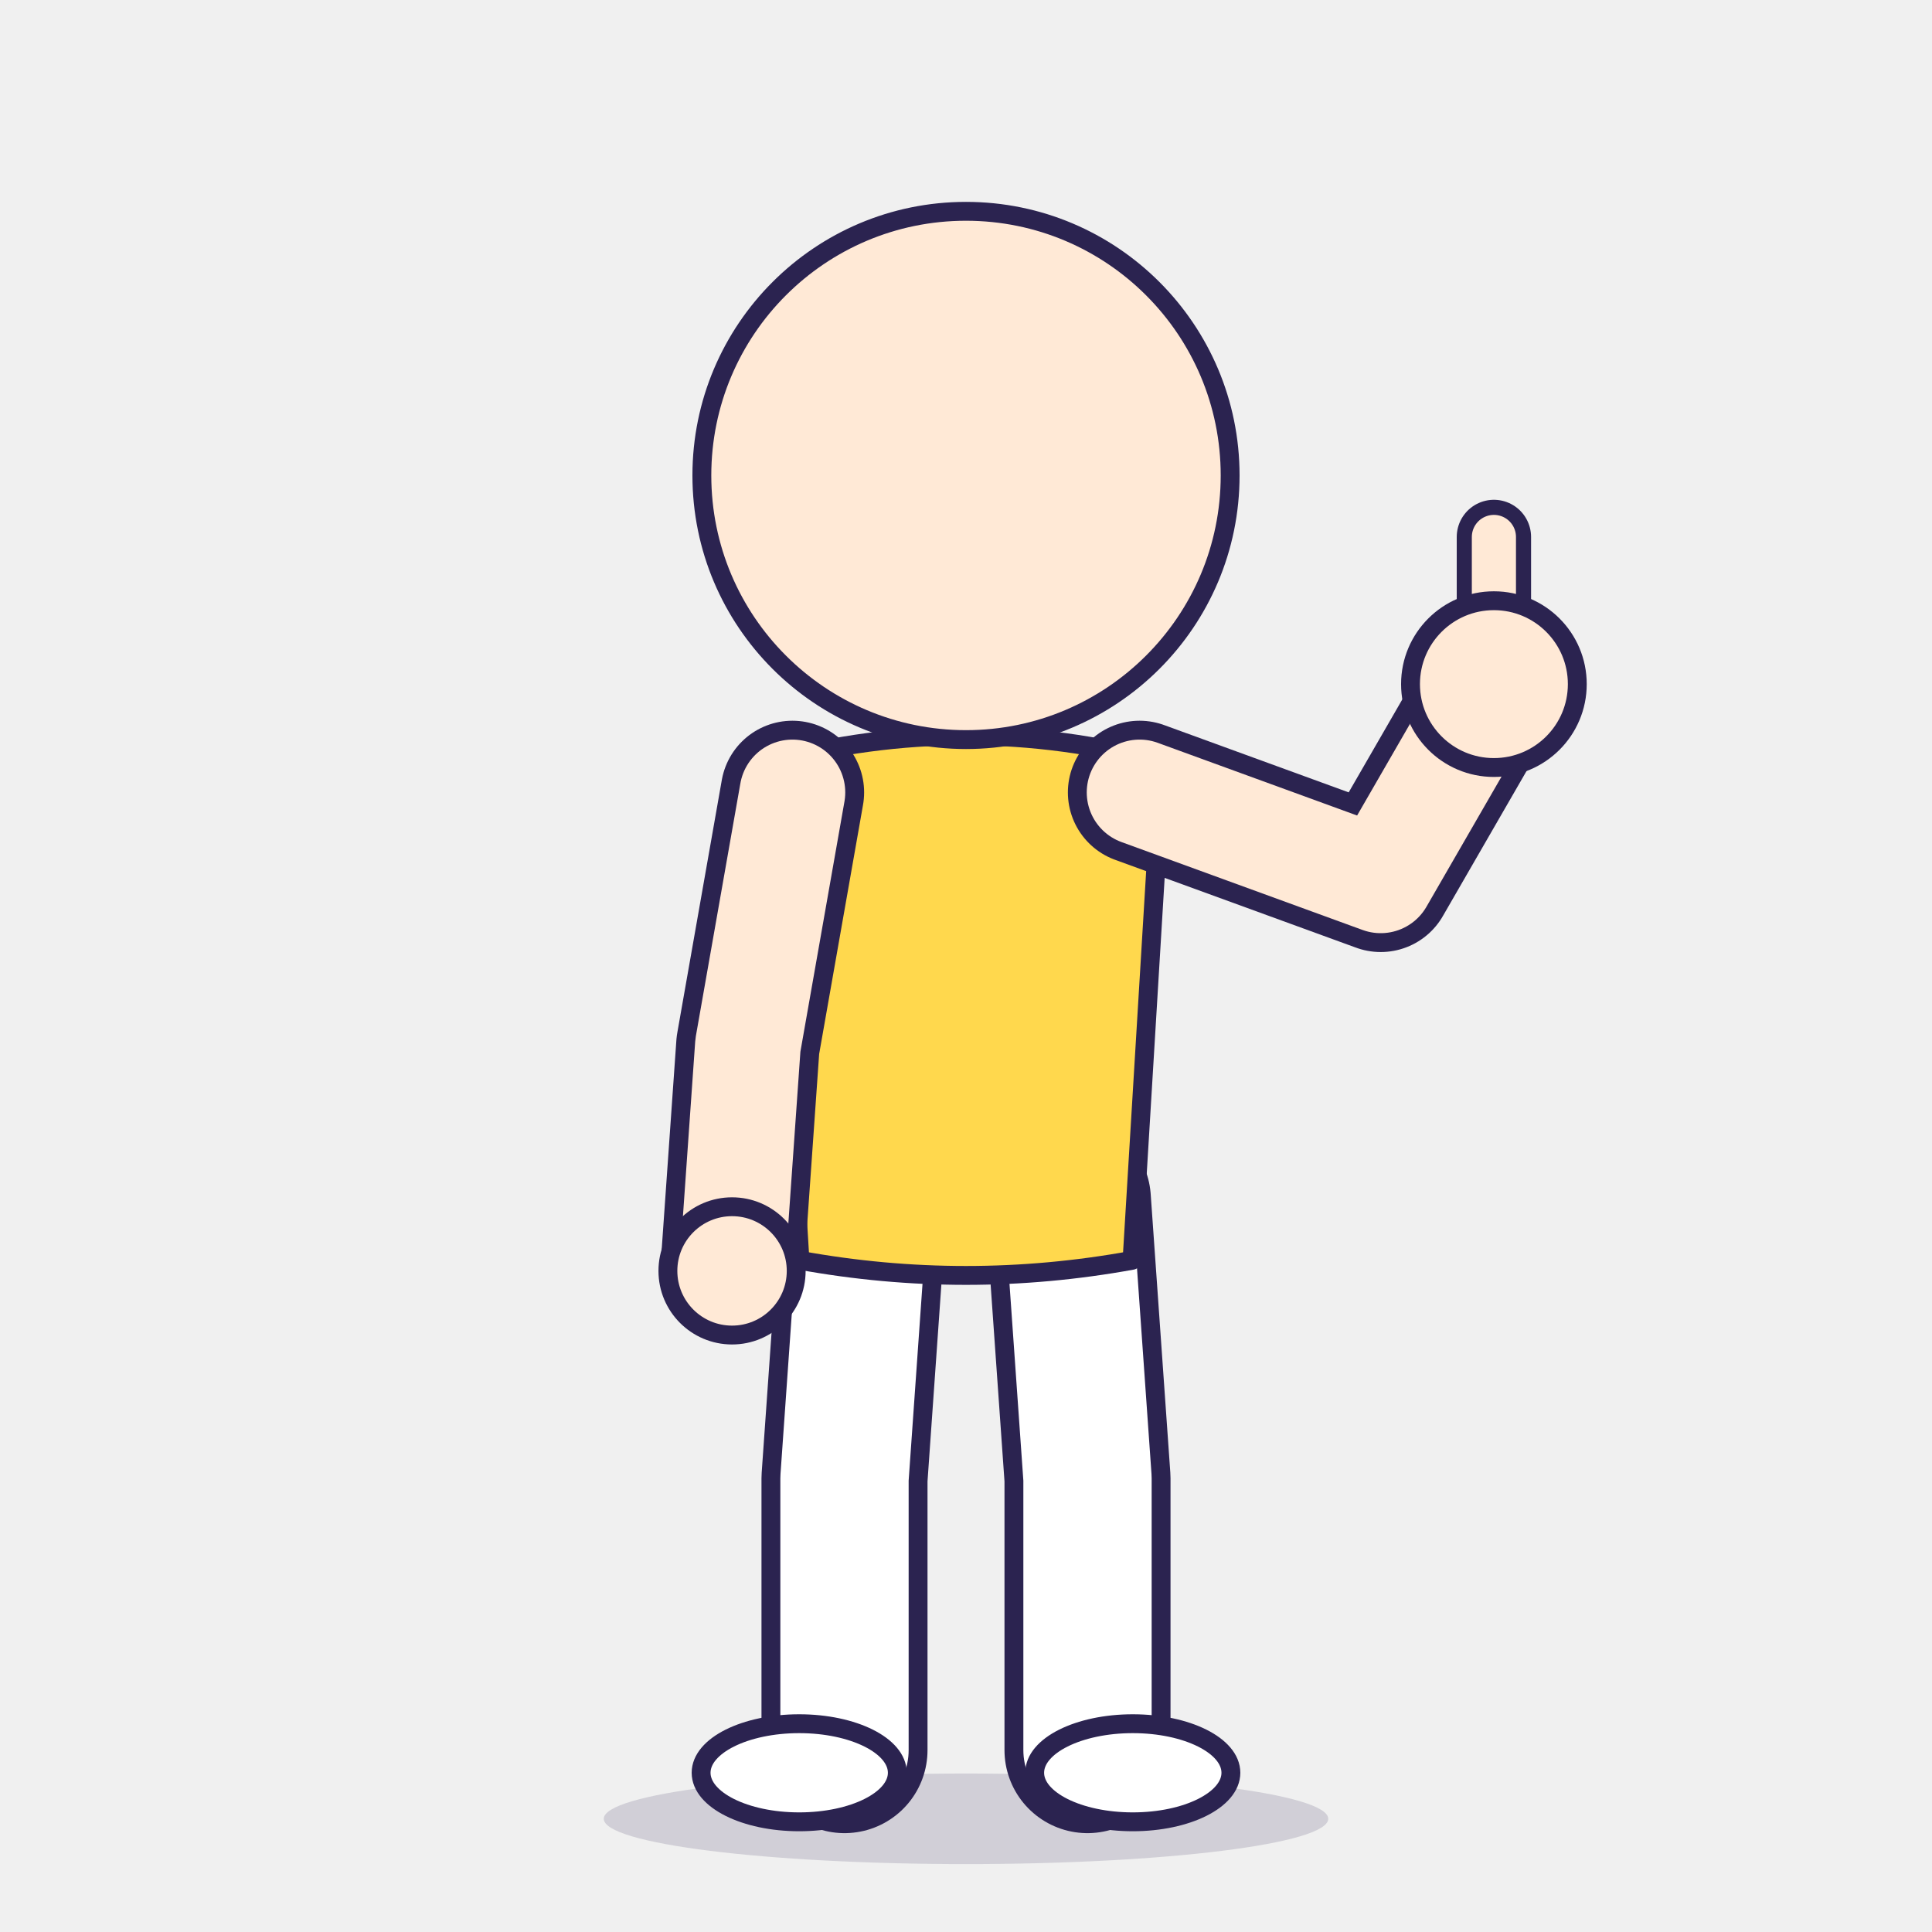
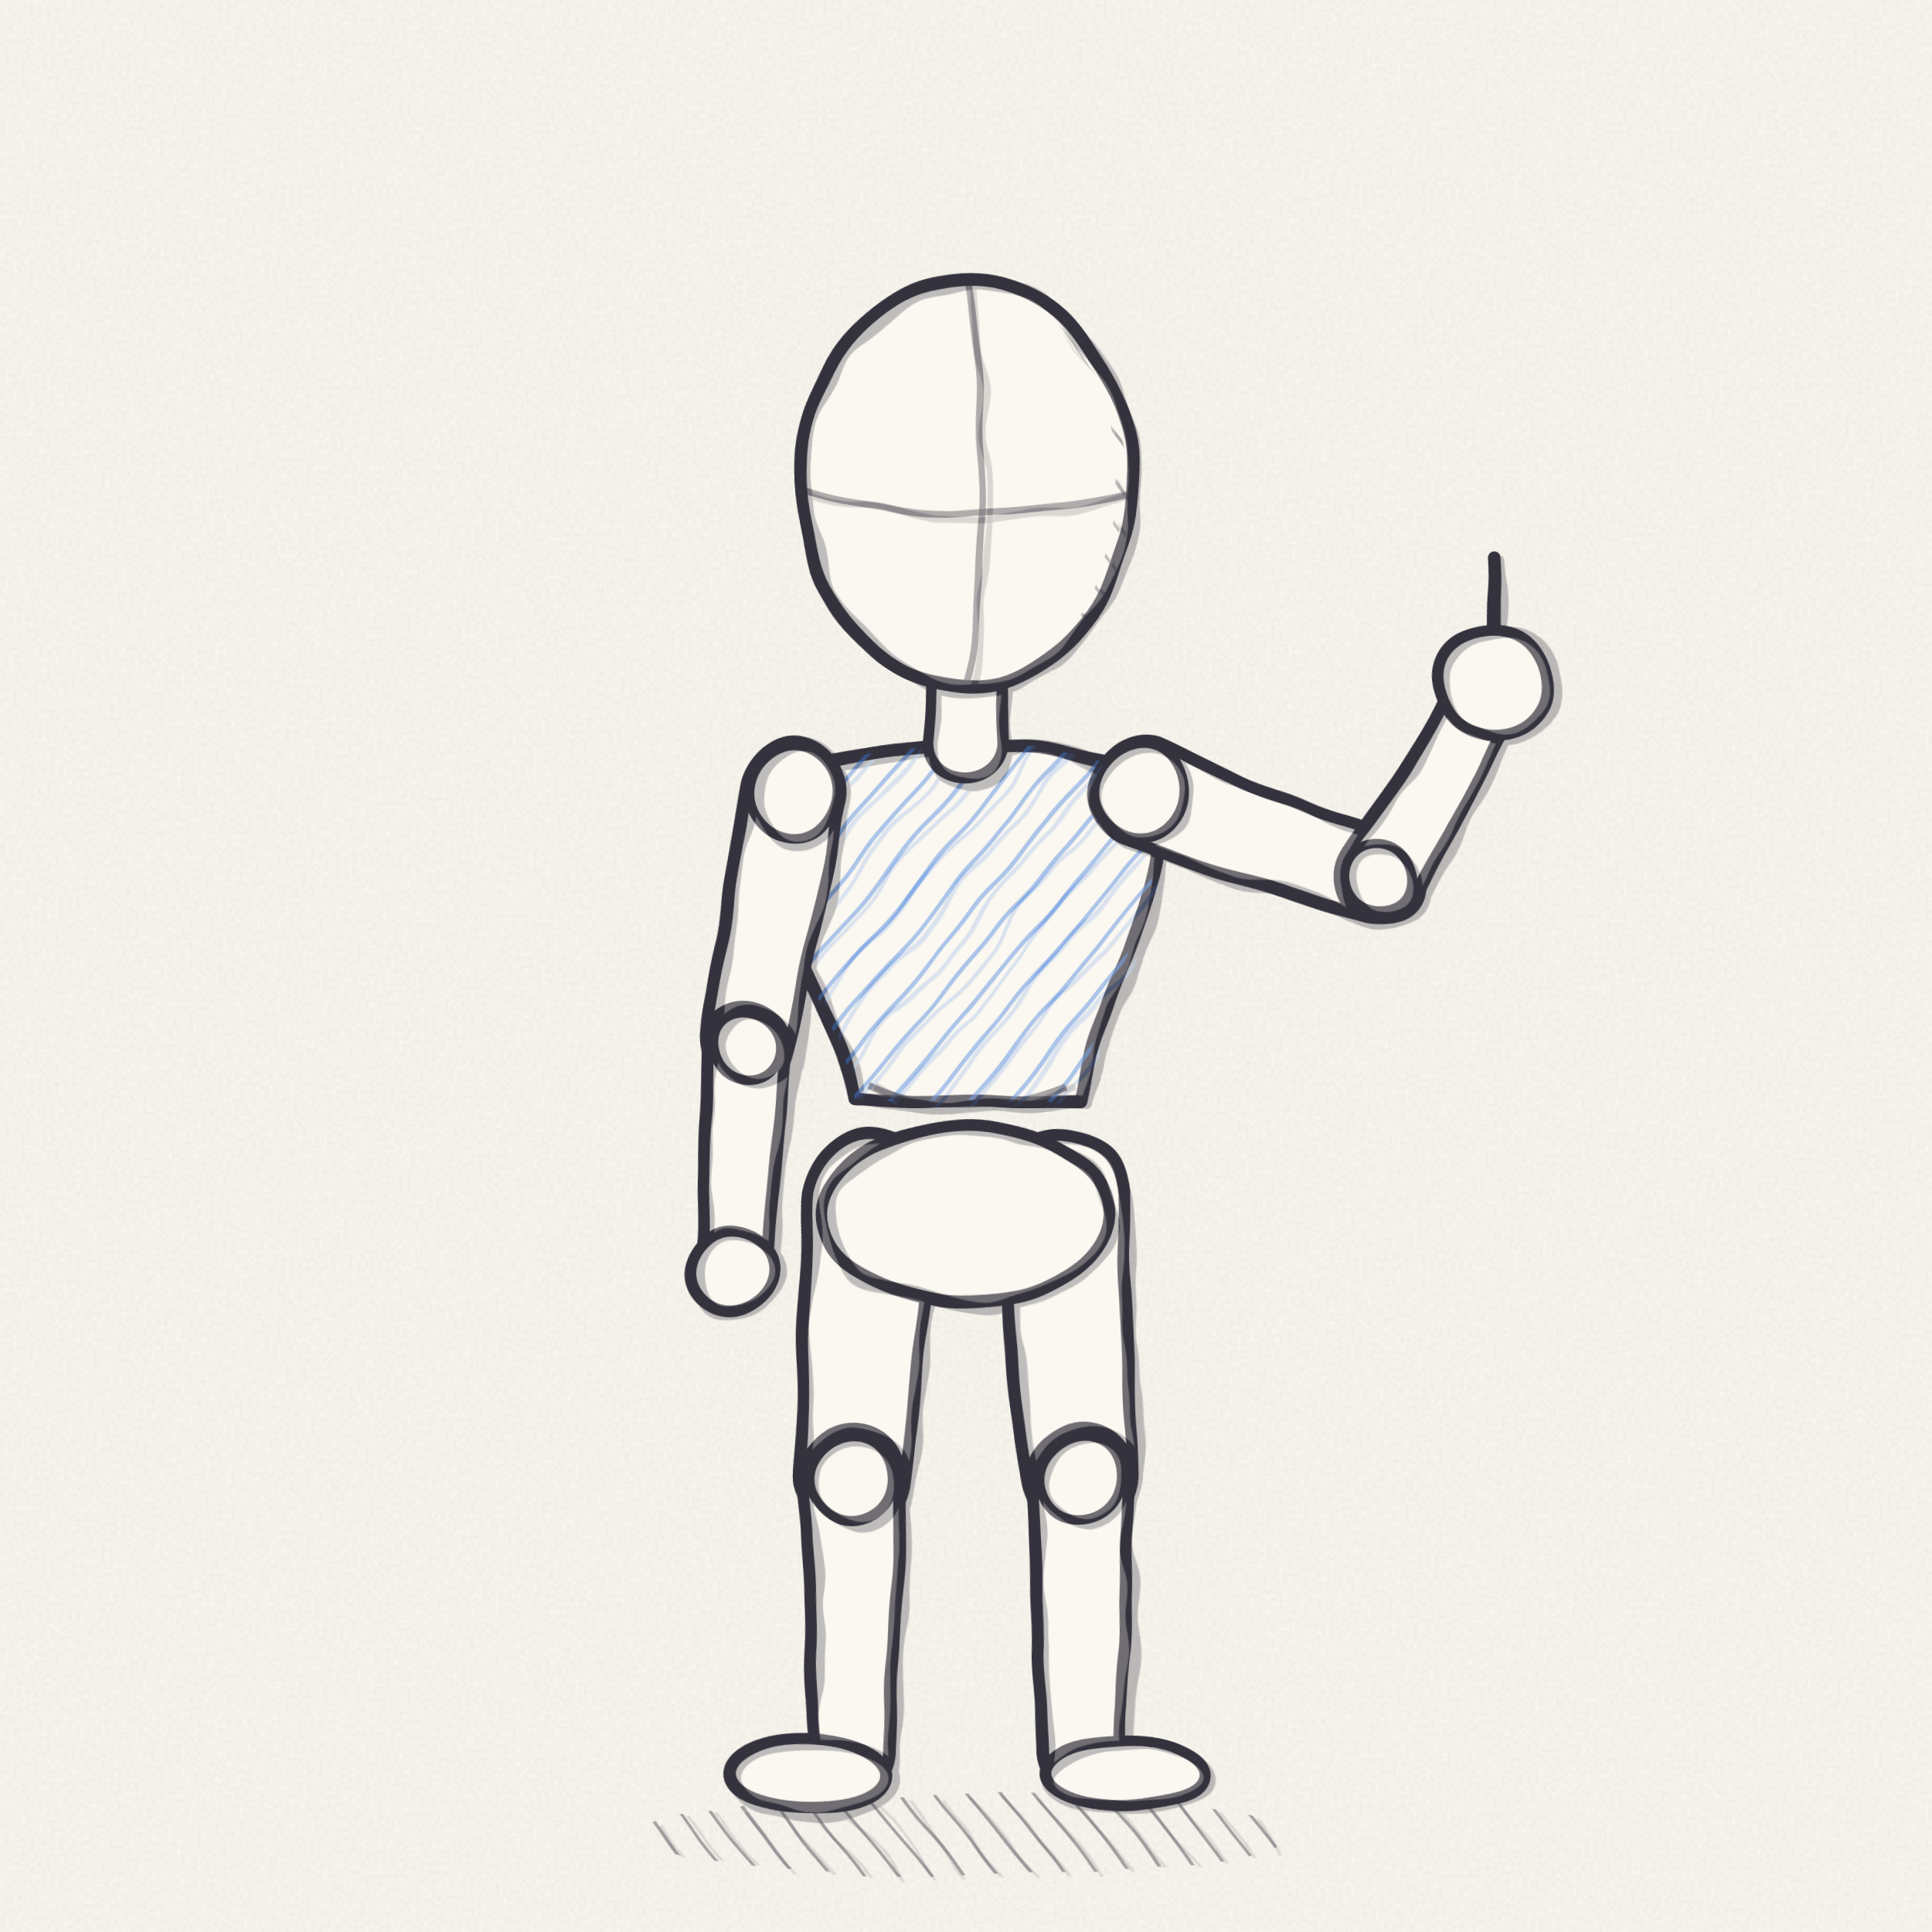
- <svg xmlns="http://www.w3.org/2000/svg" viewBox="0 0 512 512" width="512" height="512">
-   <ellipse cx="256" cy="482" rx="96" ry="12" fill="#2b2350" opacity="0.16" />
-   <path d="M229 318 L223.8 391.8 L223.8 463.8" fill="none" stroke="#2b2350" stroke-width="44" stroke-linecap="round" stroke-linejoin="round" />
-   <path d="M229 318 L223.8 391.8 L223.8 463.8" fill="none" stroke="#ffffff" stroke-width="34" stroke-linecap="round" stroke-linejoin="round" />
-   <ellipse cx="211.8" cy="469.8" rx="26" ry="13" fill="#ffffff" stroke="#2b2350" stroke-width="5" />
-   <path d="M283 318 L288.2 391.8 L288.2 463.8" fill="none" stroke="#2b2350" stroke-width="44" stroke-linecap="round" stroke-linejoin="round" />
-   <path d="M283 318 L288.2 391.8 L288.2 463.8" fill="none" stroke="#ffffff" stroke-width="34" stroke-linecap="round" stroke-linejoin="round" />
-   <ellipse cx="300.2" cy="469.8" rx="26" ry="13" fill="#ffffff" stroke="#2b2350" stroke-width="5" />
-   <path d="M204 202 Q256 188 308 202 L300 334 Q256 342 212 334 Z" fill="#ffd84d" stroke="#2b2350" stroke-width="5" stroke-linejoin="round" />
-   <circle cx="256" cy="126" r="70" fill="#ffe9d6" stroke="#2b2350" stroke-width="5" />
-   <path d="M210 210 L198.2 277 L194 336.8" fill="none" stroke="#2b2350" stroke-width="38" stroke-linecap="round" stroke-linejoin="round" />
-   <path d="M210 210 L198.2 277 L194 336.8" fill="none" stroke="#ffe9d6" stroke-width="28" stroke-linecap="round" stroke-linejoin="round" />
-   <circle cx="194" cy="336.8" r="17" fill="#ffe9d6" stroke="#2b2350" stroke-width="5" />
-   <path d="M302 210 L365.9 233.3 L395.9 181.3" fill="none" stroke="#2b2350" stroke-width="38" stroke-linecap="round" stroke-linejoin="round" />
-   <path d="M302 210 L365.9 233.3 L395.9 181.3" fill="none" stroke="#ffe9d6" stroke-width="28" stroke-linecap="round" stroke-linejoin="round" />
-   <path d="M395.9 168.3 L395.9 142.3" fill="none" stroke="#2b2350" stroke-width="19.7" stroke-linecap="round" stroke-linejoin="round" />
-   <path d="M395.9 168.3 L395.9 142.3" fill="none" stroke="#ffe9d6" stroke-width="11.7" stroke-linecap="round" stroke-linejoin="round" />
-   <circle cx="395.9" cy="181.3" r="22.1" fill="#ffe9d6" stroke="#2b2350" stroke-width="5" />
+ <svg xmlns="http://www.w3.org/2000/svg" xmlns:xlink="http://www.w3.org/1999/xlink" viewBox="0 0 512 512" width="512" height="512">
+   <defs>
+     <filter id="wob" x="-10%" y="-10%" width="120%" height="120%">
+       <feTurbulence type="fractalNoise" baseFrequency="0.032" numOctaves="2" seed="7" result="n" />
+       <feDisplacementMap in="SourceGraphic" in2="n" scale="3.4" xChannelSelector="R" yChannelSelector="G" />
+     </filter>
+     <filter id="wob2" x="-10%" y="-10%" width="120%" height="120%">
+       <feTurbulence type="fractalNoise" baseFrequency="0.045" numOctaves="2" seed="18" result="n" />
+       <feDisplacementMap in="SourceGraphic" in2="n" scale="5" xChannelSelector="G" yChannelSelector="R" />
+     </filter>
+     <filter id="grain" x="0" y="0" width="100%" height="100%">
+       <feTurbulence type="fractalNoise" baseFrequency="0.9" numOctaves="2" seed="4" />
+       <feColorMatrix values="0 0 0 0 0.22 0 0 0 0 0.2 0 0 0 0 0.16 0 0 0 0.11 0" />
+     </filter>
+     <pattern id="hb" width="8" height="8" patternUnits="userSpaceOnUse" patternTransform="rotate(40)">
+       <line x1="0" y1="0" x2="0" y2="8" stroke="#3f7fe0" stroke-width="2.2" opacity="0.6" />
+     </pattern>
+     <pattern id="hi" width="7" height="7" patternUnits="userSpaceOnUse" patternTransform="rotate(-38)">
+       <line x1="0" y1="0" x2="0" y2="7" stroke="#34323d" stroke-width="1.6" opacity="0.42" />
+     </pattern>
+     <pattern id="hd" width="5" height="5" patternUnits="userSpaceOnUse" patternTransform="rotate(45)">
+       <line x1="0" y1="0" x2="0" y2="5" stroke="#34323d" stroke-width="2.2" opacity="0.75" />
+     </pattern>
+     <pattern id="hd2" width="5" height="5" patternUnits="userSpaceOnUse" patternTransform="rotate(-45)">
+       <line x1="0" y1="0" x2="0" y2="5" stroke="#34323d" stroke-width="2.2" opacity="0.75" />
+     </pattern>
+     <pattern id="ho" width="7" height="7" patternUnits="userSpaceOnUse" patternTransform="rotate(30)">
+       <line x1="0" y1="0" x2="0" y2="7" stroke="#ef7d3c" stroke-width="2.2" opacity="0.6" />
+     </pattern>
+     <pattern id="hr" width="7" height="7" patternUnits="userSpaceOnUse" patternTransform="rotate(40)">
+       <line x1="0" y1="0" x2="0" y2="7" stroke="#e5484d" stroke-width="2" opacity="0.5" />
+     </pattern>
+   </defs>
+   <rect width="512" height="512" fill="#fbf8f1" />
+   <rect width="512" height="512" filter="url(#grain)" />
+   <g id="d" filter="url(#wob)">
+     <ellipse cx="256" cy="486" rx="86" ry="11" fill="url(#hi)" />
+     <path d="M214 316.8 L211.9 390.8 A14 14 0 0 0 239.8 392.8 L248 319.2 A17 17 0 0 0 214 316.8 Z" fill="#fbf8f1" stroke="#34323d" stroke-width="3.2" stroke-linejoin="round" />
+     <path d="M212.8 391.8 L215.8 463.8 A10 10 0 0 0 235.8 463.8 L238.8 391.8 A13 13 0 0 0 212.8 391.8 Z" fill="#fbf8f1" stroke="#34323d" stroke-width="3.2" stroke-linejoin="round" />
+     <circle cx="225.8" cy="391.8" r="11" fill="#fbf8f1" stroke="#34323d" stroke-width="2.6" />
+     <ellipse cx="213.8" cy="469.8" rx="21" ry="9" fill="#fbf8f1" stroke="#34323d" stroke-width="3" />
+     <path d="M264 319.2 L272.2 392.8 A14 14 0 0 0 300.1 390.8 L298 316.8 A17 17 0 0 0 264 319.2 Z" fill="#fbf8f1" stroke="#34323d" stroke-width="3.2" stroke-linejoin="round" />
+     <path d="M273.2 391.8 L276.2 463.8 A10 10 0 0 0 296.2 463.8 L299.2 391.8 A13 13 0 0 0 273.2 391.8 Z" fill="#fbf8f1" stroke="#34323d" stroke-width="3.2" stroke-linejoin="round" />
+     <circle cx="286.2" cy="391.8" r="11" fill="#fbf8f1" stroke="#34323d" stroke-width="2.6" />
+     <ellipse cx="298.2" cy="469.8" rx="21" ry="9" fill="#fbf8f1" stroke="#34323d" stroke-width="3" />
+     <ellipse cx="256" cy="322" rx="38" ry="23" transform="rotate(0 256 322)" fill="#fbf8f1" stroke="#34323d" stroke-width="3.2" />
+     <path d="M206 206 C200 246 220 258 226 292 L286 292 C292 258 312 246 306 206 Q256 188 206 206 Z" fill="#fbf8f1" stroke="#34323d" stroke-width="3.4" stroke-linejoin="round" />
+     <path d="M206 206 C200 246 220 258 226 292 L286 292 C292 258 312 246 306 206 Q256 188 206 206 Z" fill="url(#hb)" />
+     <path d="M230 288 Q256 298 282 288" fill="none" stroke="#34323d" stroke-width="2" opacity="0.6" />
+     <path d="M266 196 L265 174 A9 9 0 0 0 247 174 L246 196 A10 10 0 0 0 266 196 Z" fill="#fbf8f1" stroke="#34323d" stroke-width="3" stroke-linejoin="round" />
+     <g transform="rotate(0 256 128)">
+       <ellipse cx="256" cy="128" rx="44" ry="54" fill="#fbf8f1" stroke="#34323d" stroke-width="3.4" />
+       <path d="M268 78 A44 54 0 0 1 274 177 A40 54 0 0 0 268 78 Z" fill="url(#hi)" />
+       <path d="M256 74 Q265 128 256 182" fill="none" stroke="#34323d" stroke-width="1.8" opacity="0.55" />
+       <path d="M212 130 Q256 142 300 130" fill="none" stroke="#34323d" stroke-width="1.8" opacity="0.55" />
+     </g>
+     <path d="M197.2 207.7 L187.4 275.1 A11 11 0 0 0 209 278.9 L222.8 212.3 A13 13 0 0 0 197.2 207.7 Z" fill="#fbf8f1" stroke="#34323d" stroke-width="3.2" stroke-linejoin="round" />
+     <path d="M187.7 276.2 L185.5 336.2 A8.5 8.5 0 0 0 202.5 337.4 L208.7 277.7 A10.5 10.5 0 0 0 187.7 276.2 Z" fill="#fbf8f1" stroke="#34323d" stroke-width="3.2" stroke-linejoin="round" />
+     <circle cx="198.2" cy="277" r="9" fill="#fbf8f1" stroke="#34323d" stroke-width="2.6" />
+     <circle cx="210" cy="210" r="12" fill="#fbf8f1" stroke="#34323d" stroke-width="2.6" />
+     <circle cx="194" cy="336.8" r="11" fill="#fbf8f1" stroke="#34323d" stroke-width="3" />
+     <path d="M297.6 222.2 L362.1 243.6 A11 11 0 0 0 369.7 222.9 L306.4 197.8 A13 13 0 0 0 297.6 222.2 Z" fill="#fbf8f1" stroke="#34323d" stroke-width="3.2" stroke-linejoin="round" />
+     <path d="M375 238.5 L403.3 185.5 A8.5 8.5 0 0 0 388.5 177 L356.8 228 A10.5 10.5 0 0 0 375 238.5 Z" fill="#fbf8f1" stroke="#34323d" stroke-width="3.2" stroke-linejoin="round" />
+     <circle cx="365.9" cy="233.3" r="9" fill="#fbf8f1" stroke="#34323d" stroke-width="2.6" />
+     <circle cx="302" cy="210" r="12" fill="#fbf8f1" stroke="#34323d" stroke-width="2.6" />
+     <path d="M395.9 170.9 L395.9 147.5" stroke="#34323d" stroke-width="3.4" stroke-linecap="round" fill="none" />
+     <circle cx="395.9" cy="181.3" r="14.3" fill="#fbf8f1" stroke="#34323d" stroke-width="3" />
+   </g>
+   <use xlink:href="#d" filter="url(#wob2)" opacity="0.3" transform="translate(1.4 1)" />
</svg>
